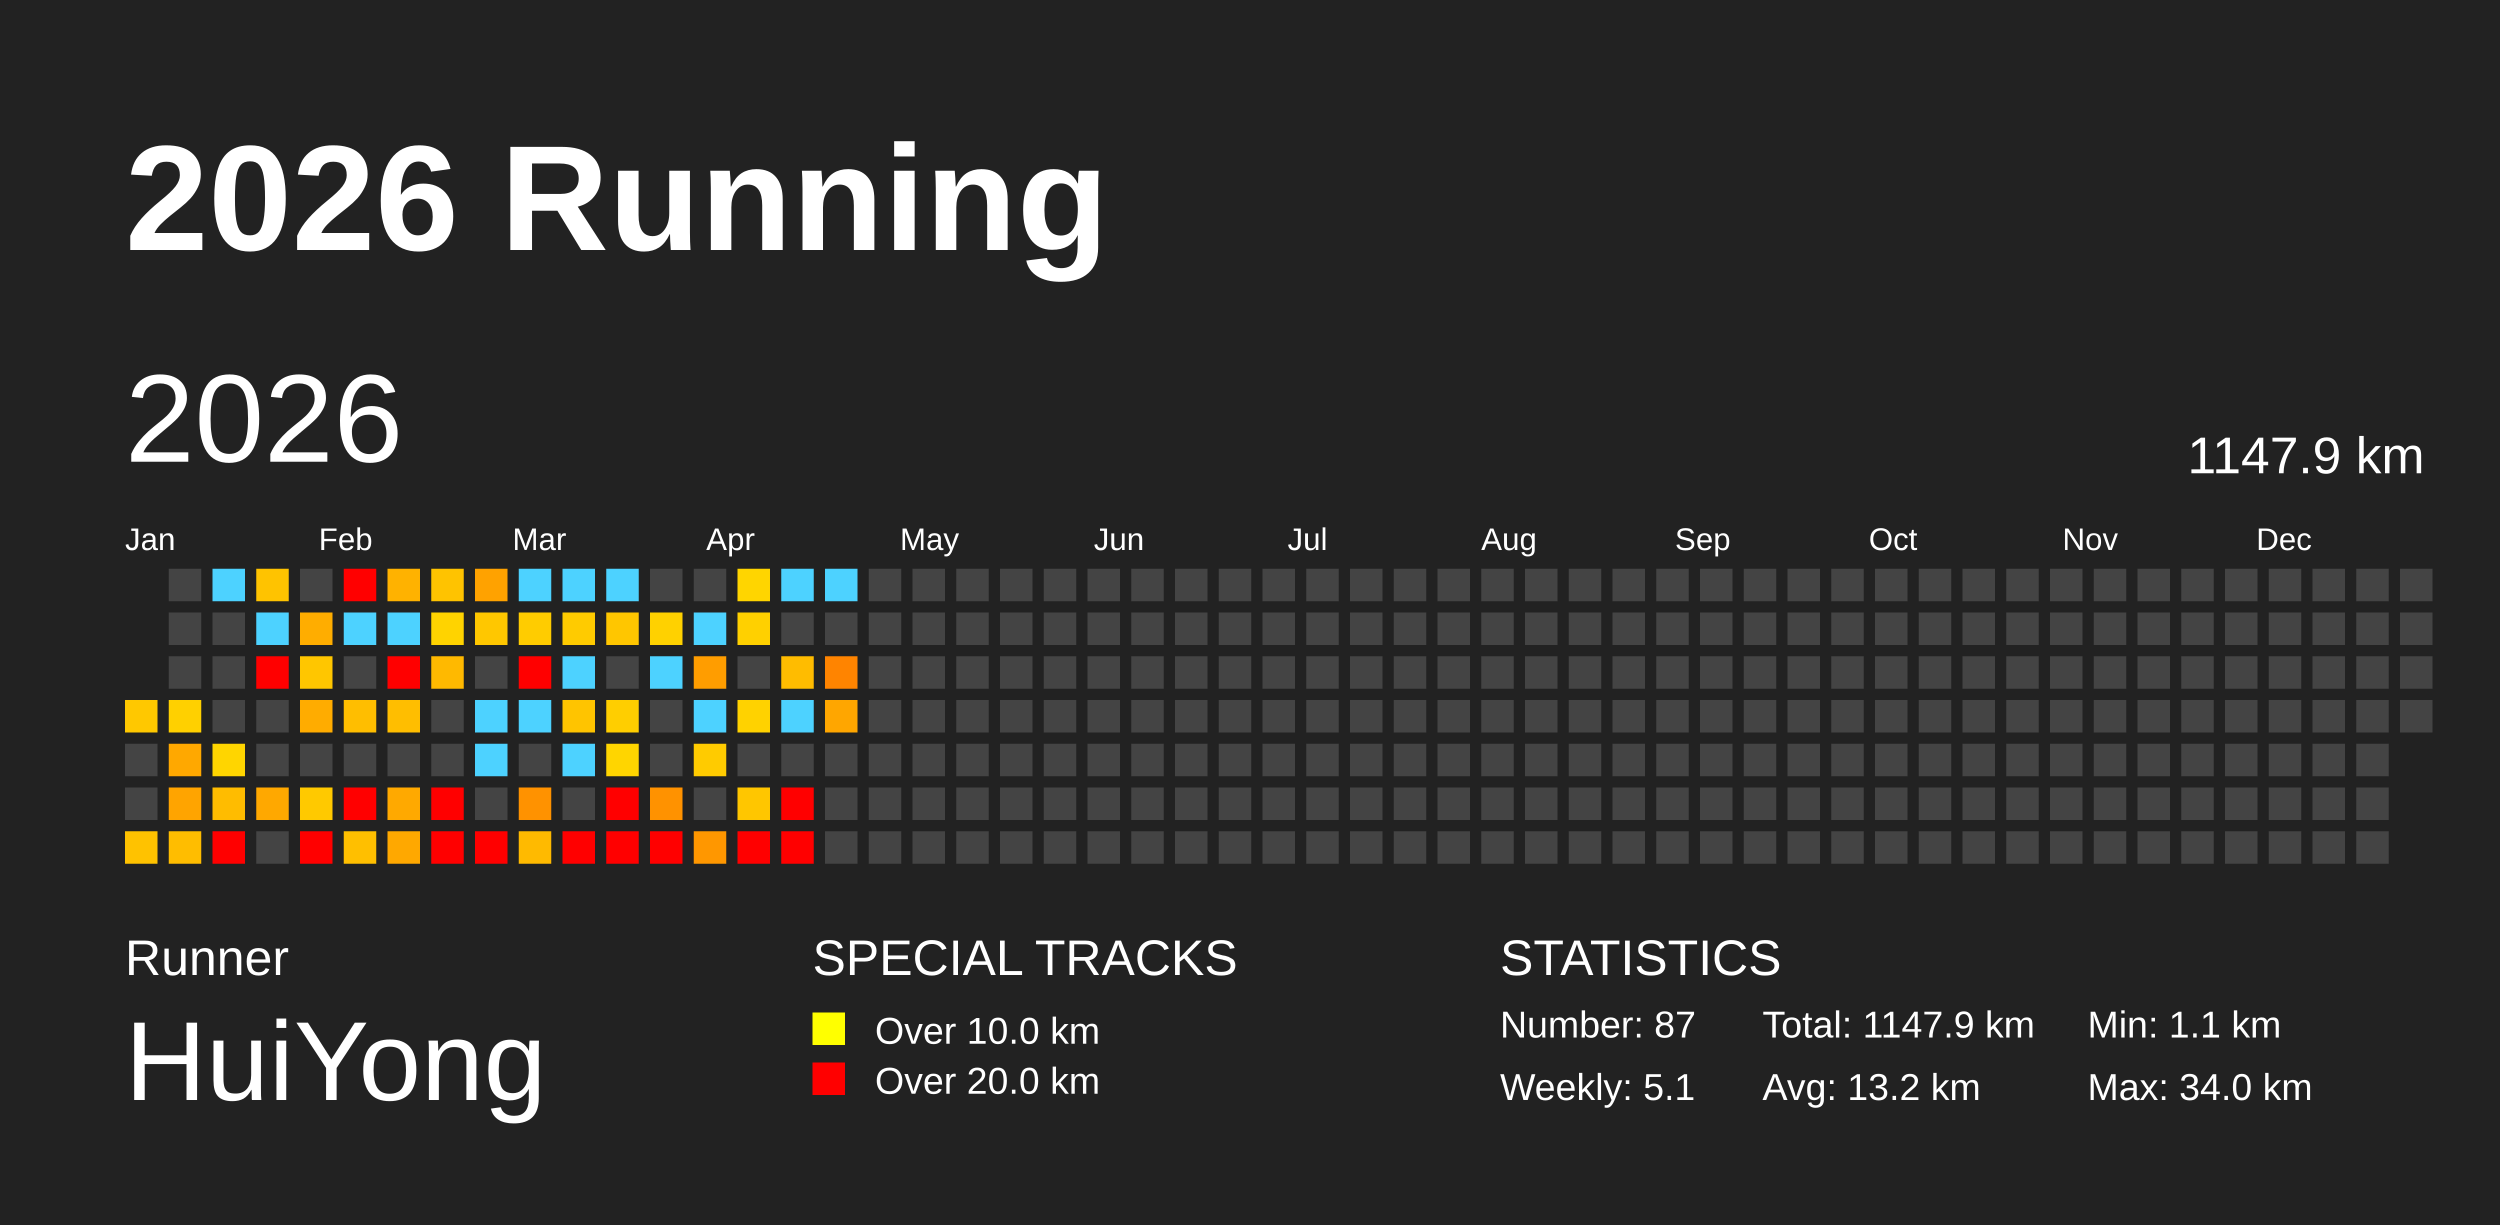
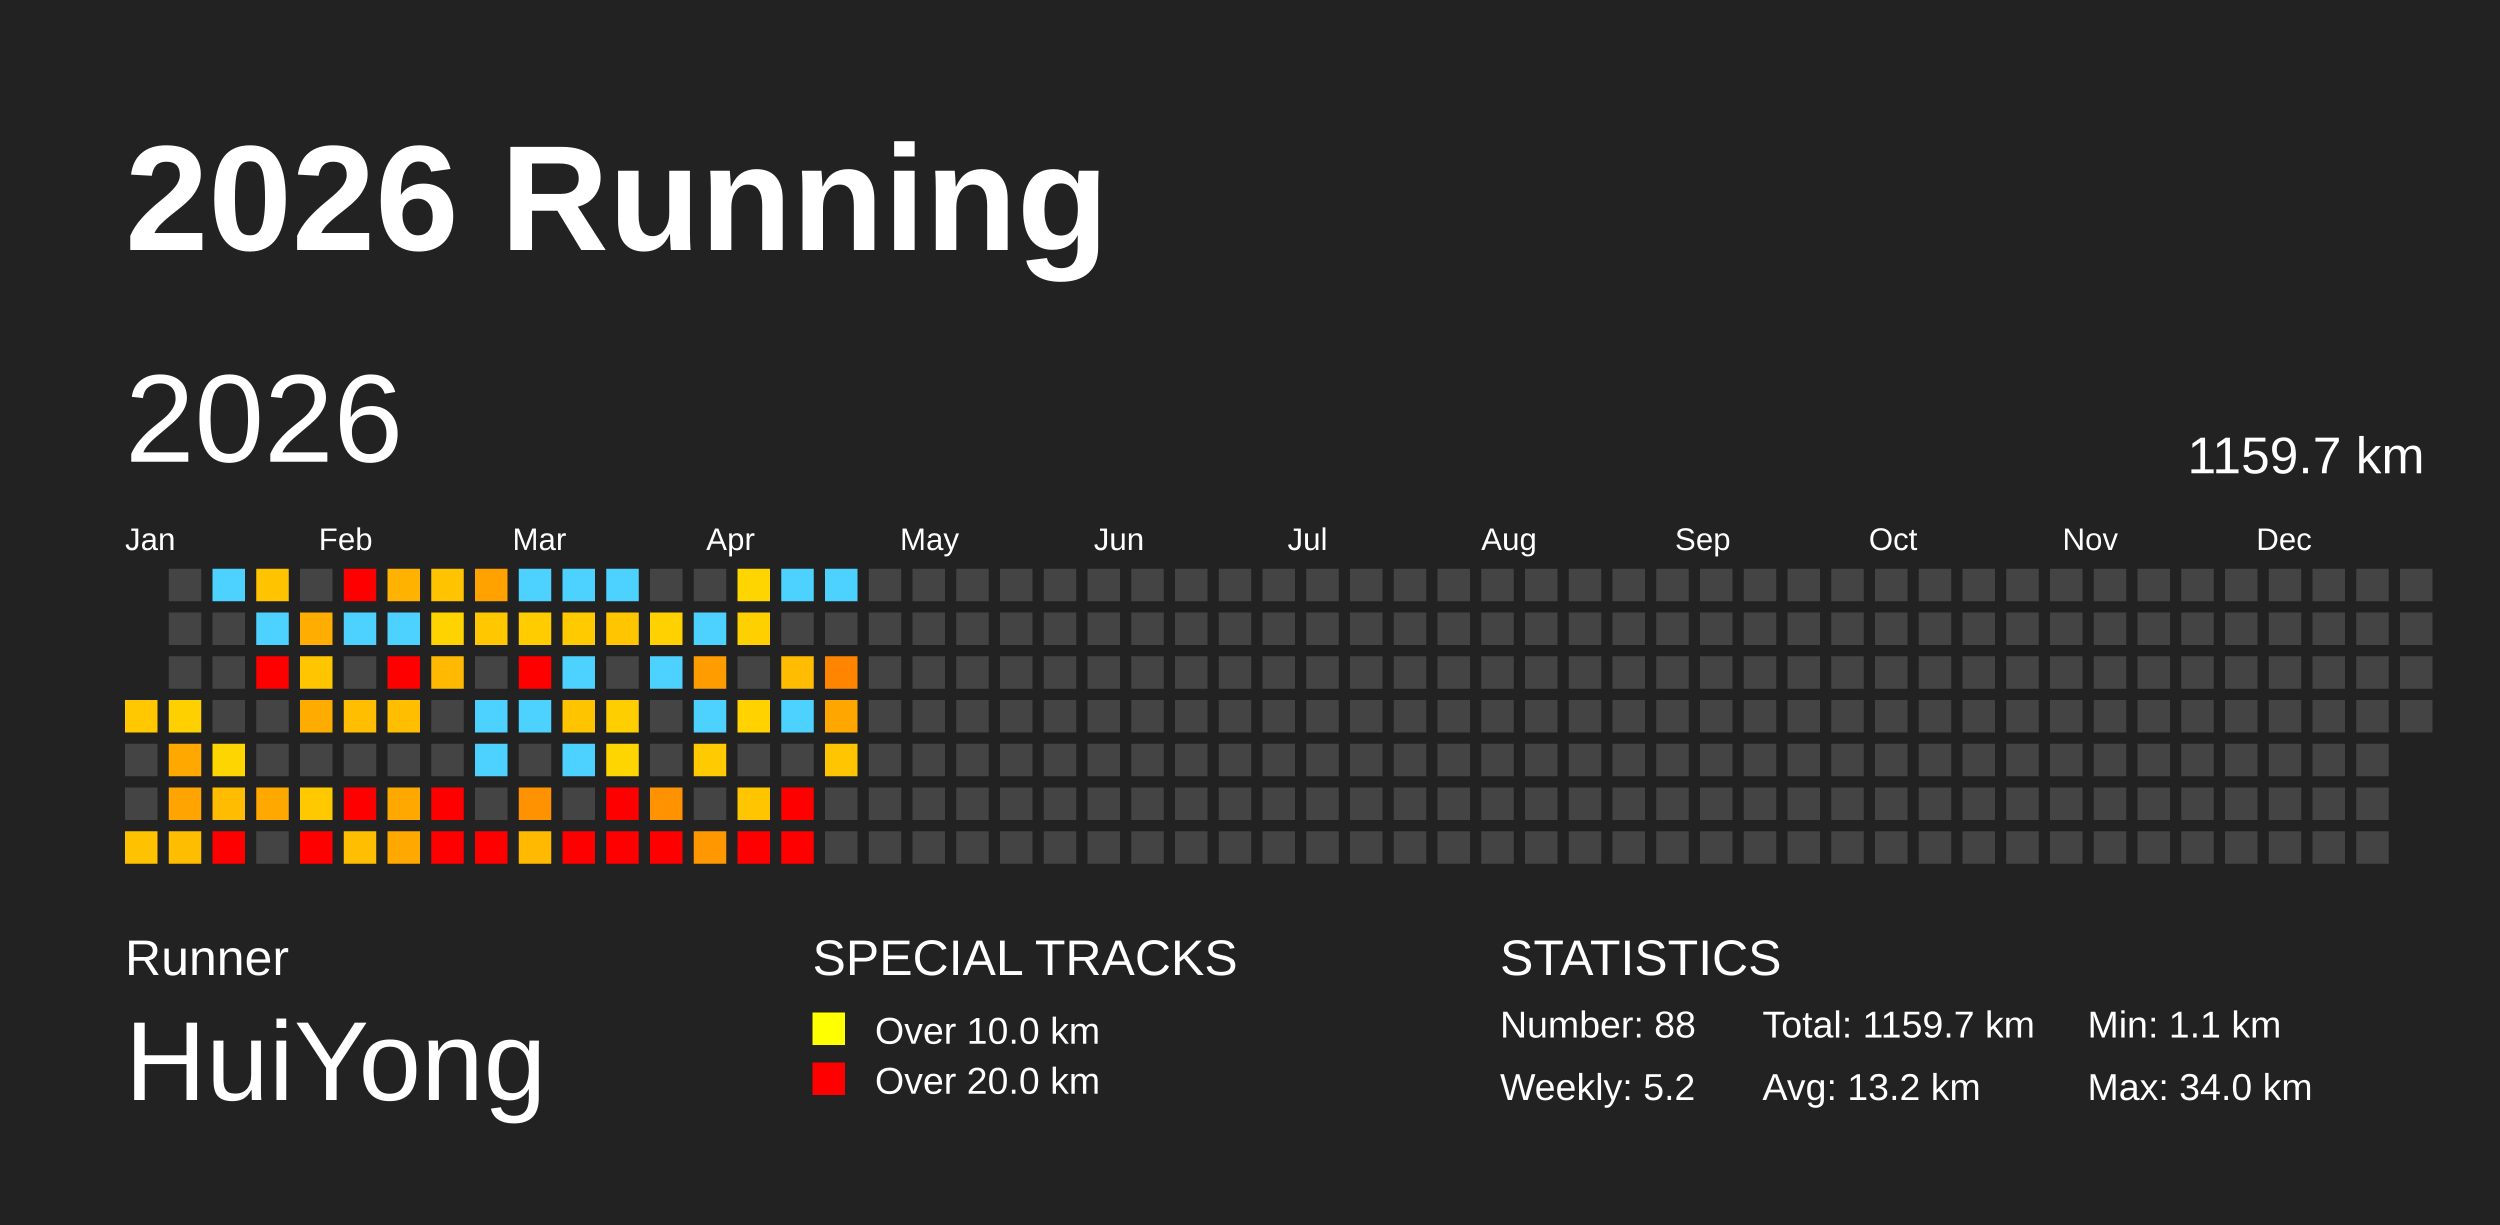
<svg xmlns="http://www.w3.org/2000/svg" baseProfile="full" height="98mm" version="1.1" viewBox="0,0,200,98" width="200mm">
  <defs />
  <rect fill="#222222" height="98" width="200" x="0" y="0" />
  <text fill="#FFFFFF" style="font-size:12px; font-family:Arial; font-weight:bold;" x="10" y="20">2026 Running</text>
  <text fill="#FFFFFF" style="font-size:4px; font-family:Arial" x="10" y="78">Runner</text>
  <text fill="#FFFFFF" style="font-size:9px; font-family:Arial" x="10" y="88">HuiYong</text>
  <text fill="#FFFFFF" style="font-size:4px; font-family:Arial" x="65" y="78">SPECIAL TRACKS</text>
  <rect fill="yellow" height="2.6" width="2.6" x="65" y="81" />
  <text fill="#FFFFFF" style="font-size:3px; font-family:Arial" x="70" y="83.5">Over 10.0 km</text>
  <rect fill="red" height="2.6" width="2.6" x="65" y="85" />
  <text fill="#FFFFFF" style="font-size:3px; font-family:Arial" x="70" y="87.5">Over 20.0 km</text>
  <text fill="#FFFFFF" style="font-size:4px; font-family:Arial" x="120" y="78">STATISTICS</text>
-   <text fill="#FFFFFF" style="font-size:3px; font-family:Arial" x="120" y="83">Number: 87</text>
-   <text fill="#FFFFFF" style="font-size:3px; font-family:Arial" x="120" y="88">Weekly: 5.1</text>
-   <text fill="#FFFFFF" style="font-size:3px; font-family:Arial" x="141" y="83">Total: 1147.9 km</text>
+   <text fill="#FFFFFF" style="font-size:3px; font-family:Arial" x="120" y="83">Number: 88</text>
+   <text fill="#FFFFFF" style="font-size:3px; font-family:Arial" x="120" y="88">Weekly: 5.2</text>
+   <text fill="#FFFFFF" style="font-size:3px; font-family:Arial" x="141" y="83">Total: 1159.7 km</text>
  <text fill="#FFFFFF" style="font-size:3px; font-family:Arial" x="141" y="88">Avg: 13.2 km</text>
  <text fill="#FFFFFF" style="font-size:3px; font-family:Arial" x="167" y="83">Min: 1.1 km</text>
  <text fill="#FFFFFF" style="font-size:3px; font-family:Arial" x="167" y="88">Max: 34.0 km</text>
  <text dominant-baseline="hanging" fill="#FFFFFF" style="font-size:10.0px; font-family:Arial;" x="10" y="30">2026</text>
-   <text dominant-baseline="hanging" fill="#FFFFFF" style="font-size:4.125px; font-family:Arial;" x="175" y="35">1147.9 km</text>
+   <text dominant-baseline="hanging" fill="#FFFFFF" style="font-size:4.125px; font-family:Arial;" x="175" y="35">1159.7 km</text>
  <text fill="#FFFFFF" style="font-size:2.5px; font-family:Arial" x="10.0" y="44">Jan</text>
  <text fill="#FFFFFF" style="font-size:2.5px; font-family:Arial" x="25.5" y="44">Feb</text>
  <text fill="#FFFFFF" style="font-size:2.5px; font-family:Arial" x="41.0" y="44">Mar</text>
  <text fill="#FFFFFF" style="font-size:2.5px; font-family:Arial" x="56.5" y="44">Apr</text>
  <text fill="#FFFFFF" style="font-size:2.5px; font-family:Arial" x="72.0" y="44">May</text>
  <text fill="#FFFFFF" style="font-size:2.5px; font-family:Arial" x="87.5" y="44">Jun</text>
  <text fill="#FFFFFF" style="font-size:2.5px; font-family:Arial" x="103.0" y="44">Jul</text>
  <text fill="#FFFFFF" style="font-size:2.5px; font-family:Arial" x="118.5" y="44">Aug</text>
  <text fill="#FFFFFF" style="font-size:2.5px; font-family:Arial" x="134.0" y="44">Sep</text>
  <text fill="#FFFFFF" style="font-size:2.5px; font-family:Arial" x="149.5" y="44">Oct</text>
  <text fill="#FFFFFF" style="font-size:2.5px; font-family:Arial" x="165.0" y="44">Nov</text>
  <text fill="#FFFFFF" style="font-size:2.5px; font-family:Arial" x="180.5" y="44">Dec</text>
  <rect fill="#ffc800" height="2.6" width="2.6" x="10.0" y="56.0" />
  <rect fill="#444444" height="2.6" width="2.6" x="10.0" y="59.5" />
  <rect fill="#444444" height="2.6" width="2.6" x="10.0" y="63.0" />
  <rect fill="#ffc200" height="2.6" width="2.6" x="10.0" y="66.5" />
  <rect fill="#444444" height="2.6" width="2.6" x="13.5" y="45.5" />
  <rect fill="#444444" height="2.6" width="2.6" x="13.5" y="49.0" />
  <rect fill="#444444" height="2.6" width="2.6" x="13.5" y="52.5" />
  <rect fill="#ffd000" height="2.6" width="2.6" x="13.5" y="56.0" />
  <rect fill="#ffa800" height="2.6" width="2.6" x="13.5" y="59.5" />
  <rect fill="#ffa400" height="2.6" width="2.6" x="13.5" y="63.0" />
  <rect fill="#ffbd00" height="2.6" width="2.6" x="13.5" y="66.5" />
  <rect fill="#4dd2ff" height="2.6" width="2.6" x="17.0" y="45.5" />
  <rect fill="#444444" height="2.6" width="2.6" x="17.0" y="49.0" />
  <rect fill="#444444" height="2.6" width="2.6" x="17.0" y="52.5" />
  <rect fill="#444444" height="2.6" width="2.6" x="17.0" y="56.0" />
  <rect fill="#ffd500" height="2.6" width="2.6" x="17.0" y="59.5" />
  <rect fill="#ffbc00" height="2.6" width="2.6" x="17.0" y="63.0" />
  <rect fill="red" height="2.6" width="2.6" x="17.0" y="66.5" />
  <rect fill="#ffc300" height="2.6" width="2.6" x="20.5" y="45.5" />
  <rect fill="#4dd2ff" height="2.6" width="2.6" x="20.5" y="49.0" />
  <rect fill="red" height="2.6" width="2.6" x="20.5" y="52.5" />
  <rect fill="#444444" height="2.6" width="2.6" x="20.5" y="56.0" />
  <rect fill="#444444" height="2.6" width="2.6" x="20.5" y="59.5" />
  <rect fill="#ffa800" height="2.6" width="2.6" x="20.5" y="63.0" />
  <rect fill="#444444" height="2.6" width="2.6" x="20.5" y="66.5" />
  <rect fill="#444444" height="2.6" width="2.6" x="24.0" y="45.5" />
  <rect fill="#ffad00" height="2.6" width="2.6" x="24.0" y="49.0" />
  <rect fill="#ffc600" height="2.6" width="2.6" x="24.0" y="52.5" />
  <rect fill="#ffac00" height="2.6" width="2.6" x="24.0" y="56.0" />
  <rect fill="#444444" height="2.6" width="2.6" x="24.0" y="59.5" />
  <rect fill="#ffc900" height="2.6" width="2.6" x="24.0" y="63.0" />
  <rect fill="red" height="2.6" width="2.6" x="24.0" y="66.5" />
  <rect fill="red" height="2.6" width="2.6" x="27.5" y="45.5" />
  <rect fill="#4dd2ff" height="2.6" width="2.6" x="27.5" y="49.0" />
  <rect fill="#444444" height="2.6" width="2.6" x="27.5" y="52.5" />
  <rect fill="#ffbe00" height="2.6" width="2.6" x="27.5" y="56.0" />
  <rect fill="#444444" height="2.6" width="2.6" x="27.5" y="59.5" />
  <rect fill="red" height="2.6" width="2.6" x="27.5" y="63.0" />
  <rect fill="#ffbf00" height="2.6" width="2.6" x="27.5" y="66.5" />
  <rect fill="#ffb200" height="2.6" width="2.6" x="31.0" y="45.5" />
  <rect fill="#4dd2ff" height="2.6" width="2.6" x="31.0" y="49.0" />
  <rect fill="red" height="2.6" width="2.6" x="31.0" y="52.5" />
  <rect fill="#ffbe00" height="2.6" width="2.6" x="31.0" y="56.0" />
  <rect fill="#444444" height="2.6" width="2.6" x="31.0" y="59.5" />
  <rect fill="#ffa900" height="2.6" width="2.6" x="31.0" y="63.0" />
  <rect fill="#ffa800" height="2.6" width="2.6" x="31.0" y="66.5" />
  <rect fill="#ffc300" height="2.6" width="2.6" x="34.5" y="45.5" />
  <rect fill="#ffd300" height="2.6" width="2.6" x="34.5" y="49.0" />
  <rect fill="#ffb900" height="2.6" width="2.6" x="34.5" y="52.5" />
  <rect fill="#444444" height="2.6" width="2.6" x="34.5" y="56.0" />
  <rect fill="#444444" height="2.6" width="2.6" x="34.5" y="59.5" />
  <rect fill="red" height="2.6" width="2.6" x="34.5" y="63.0" />
  <rect fill="red" height="2.6" width="2.6" x="34.5" y="66.5" />
  <rect fill="#ffa200" height="2.6" width="2.6" x="38.0" y="45.5" />
  <rect fill="#ffc700" height="2.6" width="2.6" x="38.0" y="49.0" />
  <rect fill="#444444" height="2.6" width="2.6" x="38.0" y="52.5" />
  <rect fill="#4dd2ff" height="2.6" width="2.6" x="38.0" y="56.0" />
  <rect fill="#4dd2ff" height="2.6" width="2.6" x="38.0" y="59.5" />
  <rect fill="#444444" height="2.6" width="2.6" x="38.0" y="63.0" />
  <rect fill="red" height="2.6" width="2.6" x="38.0" y="66.5" />
  <rect fill="#4dd2ff" height="2.6" width="2.6" x="41.5" y="45.5" />
  <rect fill="#ffcc00" height="2.6" width="2.6" x="41.5" y="49.0" />
  <rect fill="red" height="2.6" width="2.6" x="41.5" y="52.5" />
  <rect fill="#4dd2ff" height="2.6" width="2.6" x="41.5" y="56.0" />
  <rect fill="#444444" height="2.6" width="2.6" x="41.5" y="59.5" />
  <rect fill="#ff9200" height="2.6" width="2.6" x="41.5" y="63.0" />
  <rect fill="#ffba00" height="2.6" width="2.6" x="41.5" y="66.5" />
  <rect fill="#4dd2ff" height="2.6" width="2.6" x="45.0" y="45.5" />
  <rect fill="#ffcb00" height="2.6" width="2.6" x="45.0" y="49.0" />
  <rect fill="#4dd2ff" height="2.6" width="2.6" x="45.0" y="52.5" />
  <rect fill="#ffc400" height="2.6" width="2.6" x="45.0" y="56.0" />
  <rect fill="#4dd2ff" height="2.6" width="2.6" x="45.0" y="59.5" />
  <rect fill="#444444" height="2.6" width="2.6" x="45.0" y="63.0" />
  <rect fill="red" height="2.6" width="2.6" x="45.0" y="66.5" />
  <rect fill="#4dd2ff" height="2.6" width="2.6" x="48.5" y="45.5" />
  <rect fill="#ffc600" height="2.6" width="2.6" x="48.5" y="49.0" />
  <rect fill="#444444" height="2.6" width="2.6" x="48.5" y="52.5" />
  <rect fill="#ffce00" height="2.6" width="2.6" x="48.5" y="56.0" />
  <rect fill="#ffd500" height="2.6" width="2.6" x="48.5" y="59.5" />
  <rect fill="red" height="2.6" width="2.6" x="48.5" y="63.0" />
  <rect fill="red" height="2.6" width="2.6" x="48.5" y="66.5" />
  <rect fill="#444444" height="2.6" width="2.6" x="52.0" y="45.5" />
  <rect fill="#ffd100" height="2.6" width="2.6" x="52.0" y="49.0" />
  <rect fill="#4dd2ff" height="2.6" width="2.6" x="52.0" y="52.5" />
  <rect fill="#444444" height="2.6" width="2.6" x="52.0" y="56.0" />
  <rect fill="#444444" height="2.6" width="2.6" x="52.0" y="59.5" />
  <rect fill="#ff9200" height="2.6" width="2.6" x="52.0" y="63.0" />
  <rect fill="red" height="2.6" width="2.6" x="52.0" y="66.5" />
  <rect fill="#444444" height="2.6" width="2.6" x="55.5" y="45.5" />
  <rect fill="#4dd2ff" height="2.6" width="2.6" x="55.5" y="49.0" />
  <rect fill="#ff9d00" height="2.6" width="2.6" x="55.5" y="52.5" />
  <rect fill="#4dd2ff" height="2.6" width="2.6" x="55.5" y="56.0" />
  <rect fill="#ffcb00" height="2.6" width="2.6" x="55.5" y="59.5" />
  <rect fill="#444444" height="2.6" width="2.6" x="55.5" y="63.0" />
  <rect fill="#ff9700" height="2.6" width="2.6" x="55.5" y="66.5" />
  <rect fill="#ffd500" height="2.6" width="2.6" x="59.0" y="45.5" />
  <rect fill="#ffd000" height="2.6" width="2.6" x="59.0" y="49.0" />
  <rect fill="#444444" height="2.6" width="2.6" x="59.0" y="52.5" />
  <rect fill="#ffd200" height="2.6" width="2.6" x="59.0" y="56.0" />
  <rect fill="#444444" height="2.6" width="2.6" x="59.0" y="59.5" />
  <rect fill="#ffc600" height="2.6" width="2.6" x="59.0" y="63.0" />
  <rect fill="red" height="2.6" width="2.6" x="59.0" y="66.5" />
  <rect fill="#4dd2ff" height="2.6" width="2.6" x="62.5" y="45.5" />
  <rect fill="#444444" height="2.6" width="2.6" x="62.5" y="49.0" />
  <rect fill="#ffbc00" height="2.6" width="2.6" x="62.5" y="52.5" />
  <rect fill="#4dd2ff" height="2.6" width="2.6" x="62.5" y="56.0" />
  <rect fill="#444444" height="2.6" width="2.6" x="62.5" y="59.5" />
  <rect fill="red" height="2.6" width="2.6" x="62.5" y="63.0" />
  <rect fill="red" height="2.6" width="2.6" x="62.5" y="66.5" />
  <rect fill="#4dd2ff" height="2.6" width="2.6" x="66.0" y="45.5" />
  <rect fill="#444444" height="2.6" width="2.6" x="66.0" y="49.0" />
  <rect fill="#ff8400" height="2.6" width="2.6" x="66.0" y="52.5" />
  <rect fill="#ffa600" height="2.6" width="2.6" x="66.0" y="56.0" />
-   <rect fill="#444444" height="2.6" width="2.6" x="66.0" y="59.5" />
+   <rect fill="#ffc500" height="2.6" width="2.6" x="66.0" y="59.5" />
  <rect fill="#444444" height="2.6" width="2.6" x="66.0" y="63.0" />
  <rect fill="#444444" height="2.6" width="2.6" x="66.0" y="66.5" />
  <rect fill="#444444" height="2.6" width="2.6" x="69.5" y="45.5" />
  <rect fill="#444444" height="2.6" width="2.6" x="69.5" y="49.0" />
  <rect fill="#444444" height="2.6" width="2.6" x="69.5" y="52.5" />
  <rect fill="#444444" height="2.6" width="2.6" x="69.5" y="56.0" />
  <rect fill="#444444" height="2.6" width="2.6" x="69.5" y="59.5" />
  <rect fill="#444444" height="2.6" width="2.6" x="69.5" y="63.0" />
  <rect fill="#444444" height="2.6" width="2.6" x="69.5" y="66.5" />
  <rect fill="#444444" height="2.6" width="2.6" x="73.0" y="45.5" />
  <rect fill="#444444" height="2.6" width="2.6" x="73.0" y="49.0" />
  <rect fill="#444444" height="2.6" width="2.6" x="73.0" y="52.5" />
  <rect fill="#444444" height="2.6" width="2.6" x="73.0" y="56.0" />
  <rect fill="#444444" height="2.6" width="2.6" x="73.0" y="59.5" />
  <rect fill="#444444" height="2.6" width="2.6" x="73.0" y="63.0" />
  <rect fill="#444444" height="2.6" width="2.6" x="73.0" y="66.5" />
  <rect fill="#444444" height="2.6" width="2.6" x="76.5" y="45.5" />
  <rect fill="#444444" height="2.6" width="2.6" x="76.5" y="49.0" />
  <rect fill="#444444" height="2.6" width="2.6" x="76.5" y="52.5" />
  <rect fill="#444444" height="2.6" width="2.6" x="76.5" y="56.0" />
  <rect fill="#444444" height="2.6" width="2.6" x="76.5" y="59.5" />
  <rect fill="#444444" height="2.6" width="2.6" x="76.5" y="63.0" />
  <rect fill="#444444" height="2.6" width="2.6" x="76.5" y="66.5" />
  <rect fill="#444444" height="2.6" width="2.6" x="80.0" y="45.5" />
  <rect fill="#444444" height="2.6" width="2.6" x="80.0" y="49.0" />
  <rect fill="#444444" height="2.6" width="2.6" x="80.0" y="52.5" />
  <rect fill="#444444" height="2.6" width="2.6" x="80.0" y="56.0" />
  <rect fill="#444444" height="2.6" width="2.6" x="80.0" y="59.5" />
  <rect fill="#444444" height="2.6" width="2.6" x="80.0" y="63.0" />
  <rect fill="#444444" height="2.6" width="2.6" x="80.0" y="66.5" />
  <rect fill="#444444" height="2.6" width="2.6" x="83.5" y="45.5" />
  <rect fill="#444444" height="2.6" width="2.6" x="83.5" y="49.0" />
  <rect fill="#444444" height="2.6" width="2.6" x="83.5" y="52.5" />
  <rect fill="#444444" height="2.6" width="2.6" x="83.5" y="56.0" />
  <rect fill="#444444" height="2.6" width="2.6" x="83.5" y="59.5" />
  <rect fill="#444444" height="2.6" width="2.6" x="83.5" y="63.0" />
  <rect fill="#444444" height="2.6" width="2.6" x="83.5" y="66.5" />
  <rect fill="#444444" height="2.6" width="2.6" x="87.0" y="45.5" />
  <rect fill="#444444" height="2.6" width="2.6" x="87.0" y="49.0" />
  <rect fill="#444444" height="2.6" width="2.6" x="87.0" y="52.5" />
  <rect fill="#444444" height="2.6" width="2.6" x="87.0" y="56.0" />
  <rect fill="#444444" height="2.6" width="2.6" x="87.0" y="59.5" />
  <rect fill="#444444" height="2.6" width="2.6" x="87.0" y="63.0" />
  <rect fill="#444444" height="2.6" width="2.6" x="87.0" y="66.5" />
  <rect fill="#444444" height="2.6" width="2.6" x="90.5" y="45.5" />
  <rect fill="#444444" height="2.6" width="2.6" x="90.5" y="49.0" />
  <rect fill="#444444" height="2.6" width="2.6" x="90.5" y="52.5" />
  <rect fill="#444444" height="2.6" width="2.6" x="90.5" y="56.0" />
  <rect fill="#444444" height="2.6" width="2.6" x="90.5" y="59.5" />
  <rect fill="#444444" height="2.6" width="2.6" x="90.5" y="63.0" />
  <rect fill="#444444" height="2.6" width="2.6" x="90.5" y="66.5" />
  <rect fill="#444444" height="2.6" width="2.6" x="94.0" y="45.5" />
  <rect fill="#444444" height="2.6" width="2.6" x="94.0" y="49.0" />
  <rect fill="#444444" height="2.6" width="2.6" x="94.0" y="52.5" />
  <rect fill="#444444" height="2.6" width="2.6" x="94.0" y="56.0" />
  <rect fill="#444444" height="2.6" width="2.6" x="94.0" y="59.5" />
  <rect fill="#444444" height="2.6" width="2.6" x="94.0" y="63.0" />
  <rect fill="#444444" height="2.6" width="2.6" x="94.0" y="66.5" />
  <rect fill="#444444" height="2.6" width="2.6" x="97.5" y="45.5" />
  <rect fill="#444444" height="2.6" width="2.6" x="97.5" y="49.0" />
  <rect fill="#444444" height="2.6" width="2.6" x="97.5" y="52.5" />
  <rect fill="#444444" height="2.6" width="2.6" x="97.5" y="56.0" />
  <rect fill="#444444" height="2.6" width="2.6" x="97.5" y="59.5" />
  <rect fill="#444444" height="2.6" width="2.6" x="97.5" y="63.0" />
  <rect fill="#444444" height="2.6" width="2.6" x="97.5" y="66.5" />
  <rect fill="#444444" height="2.6" width="2.6" x="101.0" y="45.5" />
  <rect fill="#444444" height="2.6" width="2.6" x="101.0" y="49.0" />
  <rect fill="#444444" height="2.6" width="2.6" x="101.0" y="52.5" />
  <rect fill="#444444" height="2.6" width="2.6" x="101.0" y="56.0" />
  <rect fill="#444444" height="2.6" width="2.6" x="101.0" y="59.5" />
  <rect fill="#444444" height="2.6" width="2.6" x="101.0" y="63.0" />
  <rect fill="#444444" height="2.6" width="2.6" x="101.0" y="66.5" />
  <rect fill="#444444" height="2.6" width="2.6" x="104.5" y="45.5" />
  <rect fill="#444444" height="2.6" width="2.6" x="104.5" y="49.0" />
  <rect fill="#444444" height="2.6" width="2.6" x="104.5" y="52.5" />
  <rect fill="#444444" height="2.6" width="2.6" x="104.5" y="56.0" />
  <rect fill="#444444" height="2.6" width="2.6" x="104.5" y="59.5" />
  <rect fill="#444444" height="2.6" width="2.6" x="104.5" y="63.0" />
  <rect fill="#444444" height="2.6" width="2.6" x="104.5" y="66.5" />
  <rect fill="#444444" height="2.6" width="2.6" x="108.0" y="45.5" />
  <rect fill="#444444" height="2.6" width="2.6" x="108.0" y="49.0" />
  <rect fill="#444444" height="2.6" width="2.6" x="108.0" y="52.5" />
  <rect fill="#444444" height="2.6" width="2.6" x="108.0" y="56.0" />
  <rect fill="#444444" height="2.6" width="2.6" x="108.0" y="59.5" />
  <rect fill="#444444" height="2.6" width="2.6" x="108.0" y="63.0" />
  <rect fill="#444444" height="2.6" width="2.6" x="108.0" y="66.5" />
  <rect fill="#444444" height="2.6" width="2.6" x="111.5" y="45.5" />
  <rect fill="#444444" height="2.6" width="2.6" x="111.5" y="49.0" />
  <rect fill="#444444" height="2.6" width="2.6" x="111.5" y="52.5" />
  <rect fill="#444444" height="2.6" width="2.6" x="111.5" y="56.0" />
  <rect fill="#444444" height="2.6" width="2.6" x="111.5" y="59.5" />
  <rect fill="#444444" height="2.6" width="2.6" x="111.5" y="63.0" />
  <rect fill="#444444" height="2.6" width="2.6" x="111.5" y="66.5" />
  <rect fill="#444444" height="2.6" width="2.6" x="115.0" y="45.5" />
  <rect fill="#444444" height="2.6" width="2.6" x="115.0" y="49.0" />
  <rect fill="#444444" height="2.6" width="2.6" x="115.0" y="52.5" />
  <rect fill="#444444" height="2.6" width="2.6" x="115.0" y="56.0" />
  <rect fill="#444444" height="2.6" width="2.6" x="115.0" y="59.5" />
  <rect fill="#444444" height="2.6" width="2.6" x="115.0" y="63.0" />
  <rect fill="#444444" height="2.6" width="2.6" x="115.0" y="66.5" />
  <rect fill="#444444" height="2.6" width="2.6" x="118.5" y="45.5" />
  <rect fill="#444444" height="2.6" width="2.6" x="118.5" y="49.0" />
  <rect fill="#444444" height="2.6" width="2.6" x="118.5" y="52.5" />
  <rect fill="#444444" height="2.6" width="2.6" x="118.5" y="56.0" />
  <rect fill="#444444" height="2.6" width="2.6" x="118.5" y="59.5" />
  <rect fill="#444444" height="2.6" width="2.6" x="118.5" y="63.0" />
  <rect fill="#444444" height="2.6" width="2.6" x="118.5" y="66.5" />
  <rect fill="#444444" height="2.6" width="2.6" x="122.0" y="45.5" />
  <rect fill="#444444" height="2.6" width="2.6" x="122.0" y="49.0" />
  <rect fill="#444444" height="2.6" width="2.6" x="122.0" y="52.5" />
  <rect fill="#444444" height="2.6" width="2.6" x="122.0" y="56.0" />
  <rect fill="#444444" height="2.6" width="2.6" x="122.0" y="59.5" />
  <rect fill="#444444" height="2.6" width="2.6" x="122.0" y="63.0" />
  <rect fill="#444444" height="2.6" width="2.6" x="122.0" y="66.5" />
  <rect fill="#444444" height="2.6" width="2.6" x="125.5" y="45.5" />
  <rect fill="#444444" height="2.6" width="2.6" x="125.5" y="49.0" />
  <rect fill="#444444" height="2.6" width="2.6" x="125.5" y="52.5" />
  <rect fill="#444444" height="2.6" width="2.6" x="125.5" y="56.0" />
  <rect fill="#444444" height="2.6" width="2.6" x="125.5" y="59.5" />
  <rect fill="#444444" height="2.6" width="2.6" x="125.5" y="63.0" />
  <rect fill="#444444" height="2.6" width="2.6" x="125.5" y="66.5" />
  <rect fill="#444444" height="2.6" width="2.6" x="129.0" y="45.5" />
  <rect fill="#444444" height="2.6" width="2.6" x="129.0" y="49.0" />
  <rect fill="#444444" height="2.6" width="2.6" x="129.0" y="52.5" />
  <rect fill="#444444" height="2.6" width="2.6" x="129.0" y="56.0" />
  <rect fill="#444444" height="2.6" width="2.6" x="129.0" y="59.5" />
  <rect fill="#444444" height="2.6" width="2.6" x="129.0" y="63.0" />
  <rect fill="#444444" height="2.6" width="2.6" x="129.0" y="66.5" />
  <rect fill="#444444" height="2.6" width="2.6" x="132.5" y="45.5" />
  <rect fill="#444444" height="2.6" width="2.6" x="132.5" y="49.0" />
  <rect fill="#444444" height="2.6" width="2.6" x="132.5" y="52.5" />
  <rect fill="#444444" height="2.6" width="2.6" x="132.5" y="56.0" />
  <rect fill="#444444" height="2.6" width="2.6" x="132.5" y="59.5" />
  <rect fill="#444444" height="2.6" width="2.6" x="132.5" y="63.0" />
  <rect fill="#444444" height="2.6" width="2.6" x="132.5" y="66.5" />
  <rect fill="#444444" height="2.6" width="2.6" x="136.0" y="45.5" />
  <rect fill="#444444" height="2.6" width="2.6" x="136.0" y="49.0" />
  <rect fill="#444444" height="2.6" width="2.6" x="136.0" y="52.5" />
  <rect fill="#444444" height="2.6" width="2.6" x="136.0" y="56.0" />
  <rect fill="#444444" height="2.6" width="2.6" x="136.0" y="59.5" />
  <rect fill="#444444" height="2.6" width="2.6" x="136.0" y="63.0" />
  <rect fill="#444444" height="2.6" width="2.6" x="136.0" y="66.5" />
  <rect fill="#444444" height="2.6" width="2.6" x="139.5" y="45.5" />
  <rect fill="#444444" height="2.6" width="2.6" x="139.5" y="49.0" />
  <rect fill="#444444" height="2.6" width="2.6" x="139.5" y="52.5" />
  <rect fill="#444444" height="2.6" width="2.6" x="139.5" y="56.0" />
  <rect fill="#444444" height="2.6" width="2.6" x="139.5" y="59.5" />
  <rect fill="#444444" height="2.6" width="2.6" x="139.5" y="63.0" />
  <rect fill="#444444" height="2.6" width="2.6" x="139.5" y="66.5" />
  <rect fill="#444444" height="2.6" width="2.6" x="143.0" y="45.5" />
  <rect fill="#444444" height="2.6" width="2.6" x="143.0" y="49.0" />
  <rect fill="#444444" height="2.6" width="2.6" x="143.0" y="52.5" />
  <rect fill="#444444" height="2.6" width="2.6" x="143.0" y="56.0" />
  <rect fill="#444444" height="2.6" width="2.6" x="143.0" y="59.5" />
  <rect fill="#444444" height="2.6" width="2.6" x="143.0" y="63.0" />
  <rect fill="#444444" height="2.6" width="2.6" x="143.0" y="66.5" />
  <rect fill="#444444" height="2.6" width="2.6" x="146.5" y="45.5" />
  <rect fill="#444444" height="2.6" width="2.6" x="146.5" y="49.0" />
  <rect fill="#444444" height="2.6" width="2.6" x="146.5" y="52.5" />
  <rect fill="#444444" height="2.6" width="2.6" x="146.5" y="56.0" />
  <rect fill="#444444" height="2.6" width="2.6" x="146.5" y="59.5" />
  <rect fill="#444444" height="2.6" width="2.6" x="146.5" y="63.0" />
  <rect fill="#444444" height="2.6" width="2.6" x="146.5" y="66.5" />
  <rect fill="#444444" height="2.6" width="2.6" x="150.0" y="45.5" />
  <rect fill="#444444" height="2.6" width="2.6" x="150.0" y="49.0" />
  <rect fill="#444444" height="2.6" width="2.6" x="150.0" y="52.5" />
  <rect fill="#444444" height="2.6" width="2.6" x="150.0" y="56.0" />
  <rect fill="#444444" height="2.6" width="2.6" x="150.0" y="59.5" />
  <rect fill="#444444" height="2.6" width="2.6" x="150.0" y="63.0" />
  <rect fill="#444444" height="2.6" width="2.6" x="150.0" y="66.5" />
  <rect fill="#444444" height="2.6" width="2.6" x="153.5" y="45.5" />
  <rect fill="#444444" height="2.6" width="2.6" x="153.5" y="49.0" />
  <rect fill="#444444" height="2.6" width="2.6" x="153.5" y="52.5" />
  <rect fill="#444444" height="2.6" width="2.6" x="153.5" y="56.0" />
  <rect fill="#444444" height="2.6" width="2.6" x="153.5" y="59.5" />
  <rect fill="#444444" height="2.6" width="2.6" x="153.5" y="63.0" />
  <rect fill="#444444" height="2.6" width="2.6" x="153.5" y="66.5" />
  <rect fill="#444444" height="2.6" width="2.6" x="157.0" y="45.5" />
  <rect fill="#444444" height="2.6" width="2.6" x="157.0" y="49.0" />
  <rect fill="#444444" height="2.6" width="2.6" x="157.0" y="52.5" />
  <rect fill="#444444" height="2.6" width="2.6" x="157.0" y="56.0" />
  <rect fill="#444444" height="2.6" width="2.6" x="157.0" y="59.5" />
  <rect fill="#444444" height="2.6" width="2.6" x="157.0" y="63.0" />
  <rect fill="#444444" height="2.6" width="2.6" x="157.0" y="66.5" />
  <rect fill="#444444" height="2.6" width="2.6" x="160.5" y="45.5" />
  <rect fill="#444444" height="2.6" width="2.6" x="160.5" y="49.0" />
  <rect fill="#444444" height="2.6" width="2.6" x="160.5" y="52.5" />
  <rect fill="#444444" height="2.6" width="2.6" x="160.5" y="56.0" />
  <rect fill="#444444" height="2.6" width="2.6" x="160.5" y="59.5" />
  <rect fill="#444444" height="2.6" width="2.6" x="160.5" y="63.0" />
  <rect fill="#444444" height="2.6" width="2.6" x="160.5" y="66.5" />
  <rect fill="#444444" height="2.6" width="2.6" x="164.0" y="45.5" />
  <rect fill="#444444" height="2.6" width="2.6" x="164.0" y="49.0" />
  <rect fill="#444444" height="2.6" width="2.6" x="164.0" y="52.5" />
  <rect fill="#444444" height="2.6" width="2.6" x="164.0" y="56.0" />
  <rect fill="#444444" height="2.6" width="2.6" x="164.0" y="59.5" />
  <rect fill="#444444" height="2.6" width="2.6" x="164.0" y="63.0" />
  <rect fill="#444444" height="2.6" width="2.6" x="164.0" y="66.5" />
  <rect fill="#444444" height="2.6" width="2.6" x="167.5" y="45.5" />
  <rect fill="#444444" height="2.6" width="2.6" x="167.5" y="49.0" />
  <rect fill="#444444" height="2.6" width="2.6" x="167.5" y="52.5" />
  <rect fill="#444444" height="2.6" width="2.6" x="167.5" y="56.0" />
  <rect fill="#444444" height="2.6" width="2.6" x="167.5" y="59.5" />
  <rect fill="#444444" height="2.6" width="2.6" x="167.5" y="63.0" />
  <rect fill="#444444" height="2.6" width="2.6" x="167.5" y="66.5" />
  <rect fill="#444444" height="2.6" width="2.6" x="171.0" y="45.5" />
  <rect fill="#444444" height="2.6" width="2.6" x="171.0" y="49.0" />
  <rect fill="#444444" height="2.6" width="2.6" x="171.0" y="52.5" />
  <rect fill="#444444" height="2.6" width="2.6" x="171.0" y="56.0" />
  <rect fill="#444444" height="2.6" width="2.6" x="171.0" y="59.5" />
  <rect fill="#444444" height="2.6" width="2.6" x="171.0" y="63.0" />
  <rect fill="#444444" height="2.6" width="2.6" x="171.0" y="66.5" />
  <rect fill="#444444" height="2.6" width="2.6" x="174.5" y="45.5" />
  <rect fill="#444444" height="2.6" width="2.6" x="174.5" y="49.0" />
  <rect fill="#444444" height="2.6" width="2.6" x="174.5" y="52.5" />
  <rect fill="#444444" height="2.6" width="2.6" x="174.5" y="56.0" />
  <rect fill="#444444" height="2.6" width="2.6" x="174.5" y="59.5" />
  <rect fill="#444444" height="2.6" width="2.6" x="174.5" y="63.0" />
  <rect fill="#444444" height="2.6" width="2.6" x="174.5" y="66.5" />
  <rect fill="#444444" height="2.6" width="2.6" x="178.0" y="45.5" />
  <rect fill="#444444" height="2.6" width="2.6" x="178.0" y="49.0" />
  <rect fill="#444444" height="2.6" width="2.6" x="178.0" y="52.5" />
  <rect fill="#444444" height="2.6" width="2.6" x="178.0" y="56.0" />
  <rect fill="#444444" height="2.6" width="2.6" x="178.0" y="59.5" />
  <rect fill="#444444" height="2.6" width="2.6" x="178.0" y="63.0" />
  <rect fill="#444444" height="2.6" width="2.6" x="178.0" y="66.5" />
  <rect fill="#444444" height="2.6" width="2.6" x="181.5" y="45.5" />
  <rect fill="#444444" height="2.6" width="2.6" x="181.5" y="49.0" />
  <rect fill="#444444" height="2.6" width="2.6" x="181.5" y="52.5" />
  <rect fill="#444444" height="2.6" width="2.6" x="181.5" y="56.0" />
  <rect fill="#444444" height="2.6" width="2.6" x="181.5" y="59.5" />
  <rect fill="#444444" height="2.6" width="2.6" x="181.5" y="63.0" />
  <rect fill="#444444" height="2.6" width="2.6" x="181.5" y="66.5" />
  <rect fill="#444444" height="2.6" width="2.6" x="185.0" y="45.5" />
  <rect fill="#444444" height="2.6" width="2.6" x="185.0" y="49.0" />
  <rect fill="#444444" height="2.6" width="2.6" x="185.0" y="52.5" />
  <rect fill="#444444" height="2.6" width="2.6" x="185.0" y="56.0" />
  <rect fill="#444444" height="2.6" width="2.6" x="185.0" y="59.5" />
  <rect fill="#444444" height="2.6" width="2.6" x="185.0" y="63.0" />
  <rect fill="#444444" height="2.6" width="2.6" x="185.0" y="66.5" />
  <rect fill="#444444" height="2.6" width="2.6" x="188.5" y="45.5" />
  <rect fill="#444444" height="2.6" width="2.6" x="188.5" y="49.0" />
  <rect fill="#444444" height="2.6" width="2.6" x="188.5" y="52.5" />
  <rect fill="#444444" height="2.6" width="2.6" x="188.5" y="56.0" />
  <rect fill="#444444" height="2.6" width="2.6" x="188.5" y="59.5" />
  <rect fill="#444444" height="2.6" width="2.6" x="188.5" y="63.0" />
  <rect fill="#444444" height="2.6" width="2.6" x="188.5" y="66.5" />
  <rect fill="#444444" height="2.6" width="2.6" x="192.0" y="45.5" />
  <rect fill="#444444" height="2.6" width="2.6" x="192.0" y="49.0" />
  <rect fill="#444444" height="2.6" width="2.6" x="192.0" y="52.5" />
  <rect fill="#444444" height="2.6" width="2.6" x="192.0" y="56.0" />
</svg>
